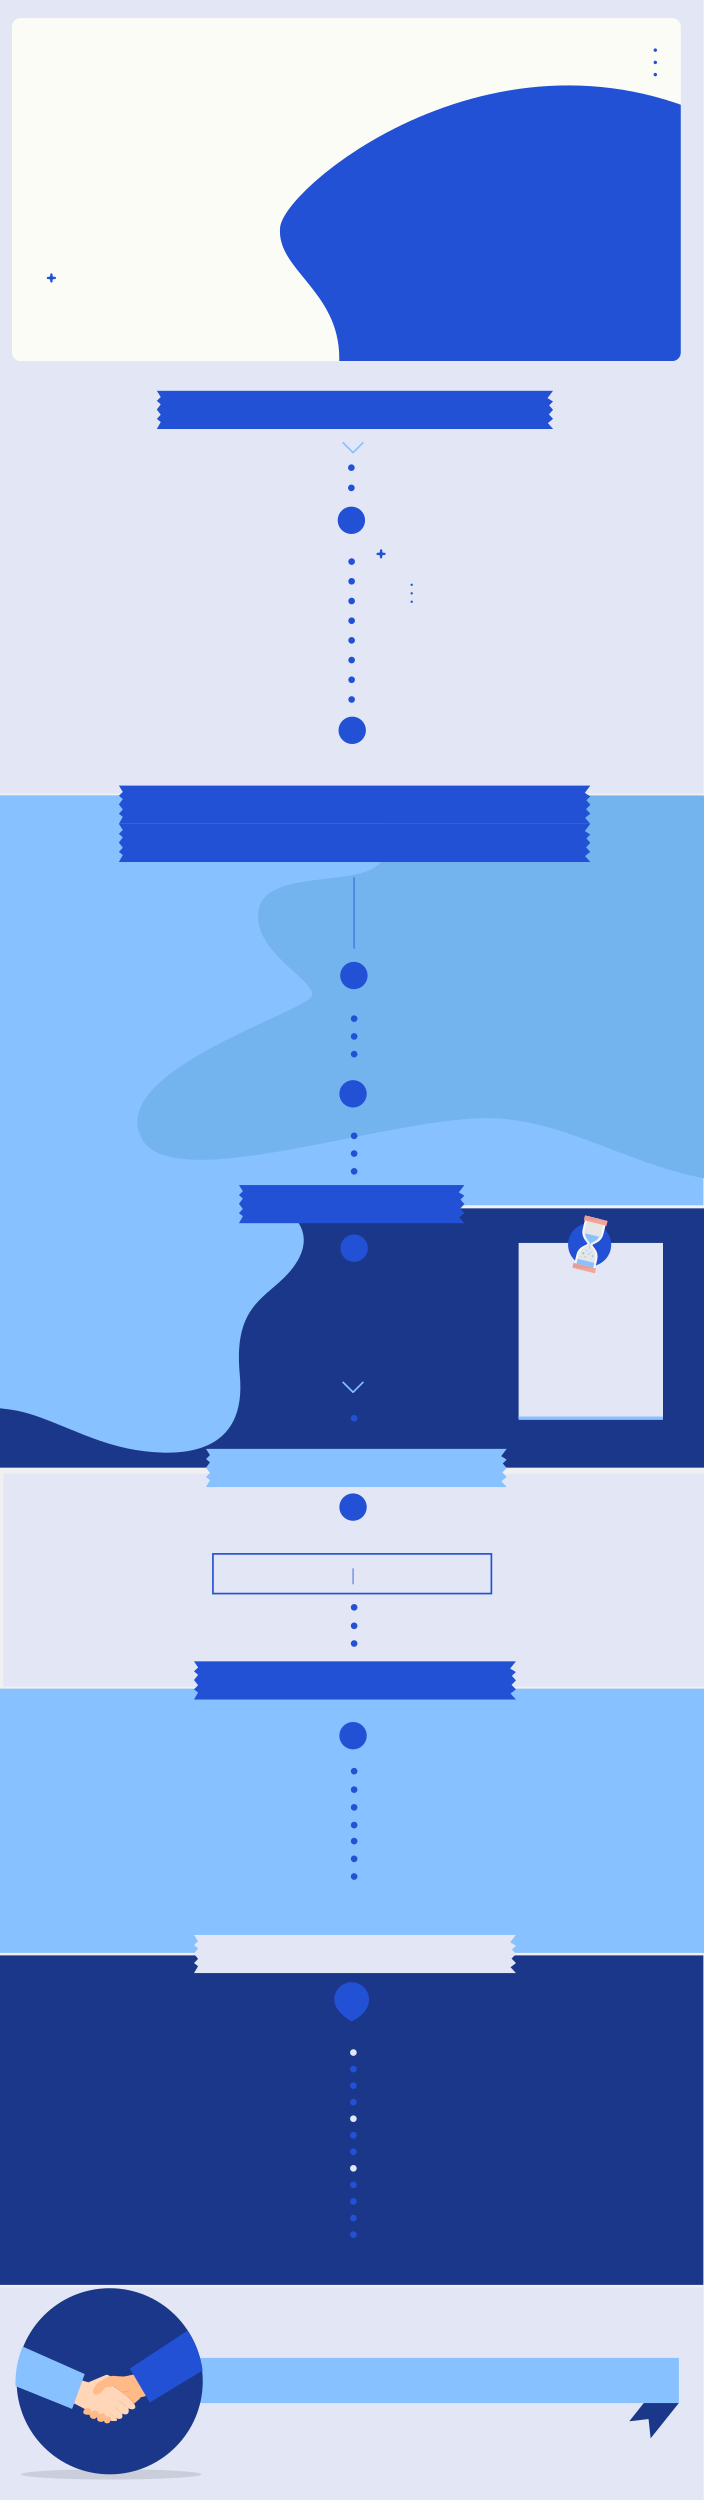
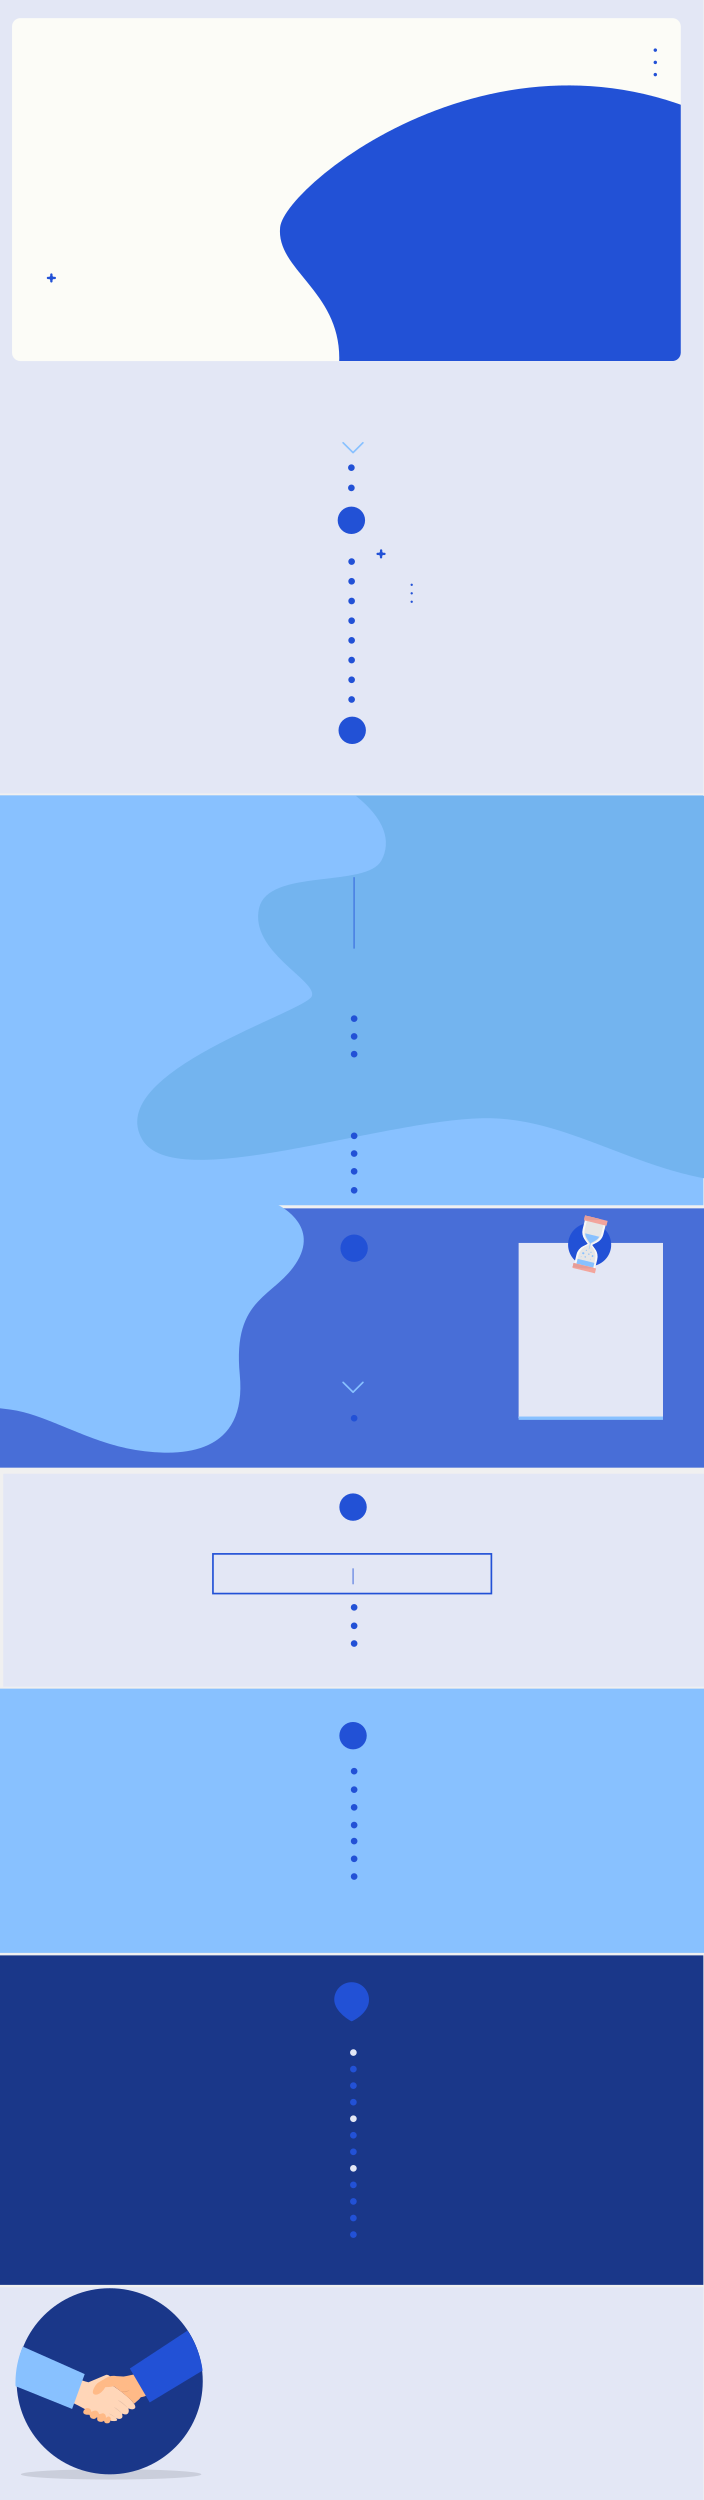
<svg xmlns="http://www.w3.org/2000/svg" xmlns:xlink="http://www.w3.org/1999/xlink" version="1.1" id="Capa_1" x="0px" y="0px" viewBox="0 0 841.9 2992.5" style="enable-background:new 0 0 841.9 2992.5;" xml:space="preserve">
-   <style type="text/css">
+   <defs id="defs201" />
+   <style type="text/css" id="style2">
	.st0{fill:#88C1FF;}
	.st1{fill:#73B4EF;}
	.st2{fill:#E3E7F5;}
	.st3{font-family:'GothamRounded-Bold';}
	.st4{font-size:16.123px;}
	.st5{font-family:'GothamRounded-Book';}
	.st6{fill:#2251D6;}
	.st7{font-size:12.754px;}
	.st8{clip-path:url(#XMLID_37_);}
	.st9{fill:#EB995E;}
	.st10{fill:#6A5588;}
	.st11{fill:#FBCFC9;}
	.st12{fill:#9279C8;}
	.st13{fill:#FFC69E;}
	.st14{fill:#7D67AB;}
	.st15{fill:#F39570;}
	.st16{fill:#FCFCF7;}
	.st17{fill:#AD6062;}
	.st18{fill:#D46367;}
	.st19{fill:#B9C2E5;}
	.st20{fill:#444867;}
	.st21{fill:#8CD2FF;}
	.st22{fill:#74AED4;}
	.st23{fill:#A286DE;}
	.st24{fill:#FFFFFF;}
	.st25{font-size:23.526px;}
	.st26{fill:#C6CCE1;}
	.st27{fill:#323D5B;}
	.st28{fill:url(#XMLID_39_);}
	.st29{fill:url(#XMLID_40_);}
	.st30{fill:url(#XMLID_41_);}
	.st31{fill:none;stroke:#88C1FF;stroke-width:2;stroke-linecap:round;stroke-linejoin:round;stroke-miterlimit:10;}
	.st32{opacity:0.31;}
	.st33{clip-path:url(#XMLID_42_);fill:#2251D6;}
	.st34{fill:#1A3789;}
	.st35{font-size:21.867px;}
	.st36{fill:#222221;}
	.st37{font-size:13.642px;}
	.st38{fill-rule:evenodd;clip-rule:evenodd;fill:#2251D6;}
	.st39{fill:#FDFFFE;}
	.st40{fill:#E7B360;}
	.st41{font-size:13.723px;}
	.st42{font-size:31.956px;}
	.st43{fill:#152B6B;}
	.st44{opacity:0.3;fill:#5F93A3;}
	.st45{fill:#5872CE;}
	.st46{fill:#FFD6B8;}
	.st47{fill:#FFBA87;}
	.st48{fill:#8C9BDB;}
	.st49{fill:#C8F6E7;}
	.st50{fill:#FFCE55;}
	.st51{fill:#D5D3DE;}
	.st52{fill:#A9A7B0;}
	.st53{fill:#828087;}
	.st54{fill:#C4C2CC;}
	.st55{fill:#806EAF;}
	.st56{fill-rule:evenodd;clip-rule:evenodd;fill:#1A3789;}
	.st57{font-size:24.875px;}
	.st58{fill:none;stroke:#2251D6;stroke-miterlimit:10;}
	.st59{opacity:0.18;fill:#FFFFFF;}
	.st60{clip-path:url(#XMLID_45_);fill:#FFD6B8;}
	.st61{clip-path:url(#XMLID_47_);}
	.st62{clip-path:url(#XMLID_57_);}
	.st63{fill:none;stroke:#2251D6;stroke-width:2;stroke-miterlimit:10;}
	.st64{fill:none;stroke:#88C1FF;stroke-width:4;stroke-miterlimit:10;}
	.st65{clip-path:url(#XMLID_71_);}
	.st66{fill:#4B60D5;}
	.st67{fill:#262626;}
	.st68{fill:#F3A59C;}
	.st69{fill:#D3D6E2;}
	.st70{fill:#F9F9F9;}
	.st71{fill:#4A65C7;}
	.st72{fill:#FBF4F3;}
	.st73{fill:#6DA4FF;}
	.st74{fill:#C4C7CE;}
	.st75{fill:#E6708B;}
	.st76{fill:#A3B4FF;}
	.st77{fill:#6A7ABD;}
	.st78{clip-path:url(#XMLID_102_);}
	.st79{fill:#563551;}
	.st80{fill:#D6967A;}
	.st81{fill:#F69F80;}
	.st82{fill:#C97F5C;}
	.st83{fill:#F7A688;}
	.st84{fill:#EB696E;}
	.st85{fill:#E8936D;}
	.st86{fill:#FA681A;}
	.st87{fill:#769823;}
	.st88{fill:#FCD51E;}
	.st89{fill:#4EB4C7;}
	.st90{fill:#70AFE8;}
	.st91{fill:#432E47;}
	.st92{fill:#DA8A66;}
	.st93{fill:#7D4D76;}
	.st94{fill:#80D2E1;}
	.st95{fill:#48A6B8;}
	.st96{fill:#9EF0FF;}
	.st97{fill:none;stroke:#FFFFFF;stroke-miterlimit:10;}
	.st98{fill:#CACEDB;}
	.st99{fill-rule:evenodd;clip-rule:evenodd;fill:#88C1FF;}
	.st100{font-size:28.13px;}
	.st101{clip-path:url(#XMLID_216_);}
	.st102{fill:#F6B6CF;}
	.st103{fill:#31AC84;}
	.st104{fill:#293349;}
	.st105{opacity:0.66;fill:#333D5B;}
	.st106{fill:#E5C0A8;}
	.st107{fill:#E5A377;}
	.st108{fill:#93A2D2;}
	.st109{fill:#F5B75B;}
	.st110{fill:#EE914D;}
	.st111{opacity:0.87;fill:#A35B26;}
	.st112{fill:#5BC0A1;}
	.st113{fill:#333D5B;}
	.st114{fill:#E295B5;}
	.st115{fill:#7382C0;}
	.st116{fill:#4F64AD;}
	.st117{fill:#E6E6E6;}
	.st118{fill:#F8F8F8;}
	.st119{fill:#E59D98;}
	.st120{fill:#623B53;}
</style>
  <rect id="XMLID_48_" x="0" y="952" class="st0" width="841.9" height="490.7" />
  <path id="XMLID_818_" class="st1" d="M456.6,1029.9c-17.7,33.5-135.5,8.9-146.5,57.1c-11.8,52.1,69.7,86.4,63.2,105.3  c-6.4,18.9-250.2,90.8-203,171.8c38.5,66,282.8-23.1,407.7-25.6c110.5-2.2,199,78.7,326.5,77.7V952.7H426  C460.8,980.4,468.7,1007.2,456.6,1029.9z" />
  <rect id="XMLID_35_" x="3.9" y="1764.1" class="st2" width="841.9" height="254.9" />
  <rect id="XMLID_5239_" x="0" y="2737.8" class="st2" width="841.9" height="255.3" />
  <rect id="XMLID_429_" x="0" y="-0.5" class="st2" width="841.9" height="950.2" />
  <circle id="XMLID_2183_" class="st6" cx="420.6" cy="559.8" r="4" />
  <circle id="XMLID_2182_" class="st6" cx="420.6" cy="584" r="4" />
  <circle id="XMLID_2181_" class="st6" cx="420.9" cy="719.4" r="4" />
  <circle id="XMLID_2180_" class="st6" cx="420.9" cy="743" r="4" />
  <circle id="XMLID_2179_" class="st6" cx="420.9" cy="766.5" r="4" />
  <circle id="XMLID_2178_" class="st6" cx="420.9" cy="695.8" r="4" />
  <circle id="XMLID_2177_" class="st6" cx="420.9" cy="672.2" r="4" />
  <circle id="XMLID_2176_" class="st6" cx="420.9" cy="837.3" r="4" />
  <circle id="XMLID_2175_" class="st6" cx="420.9" cy="813.7" r="4" />
  <circle id="XMLID_2174_" class="st6" cx="420.9" cy="790.1" r="4" />
  <g id="XMLID_2170_">
    <circle id="XMLID_2173_" class="st6" cx="492.8" cy="700" r="1.4" />
    <circle id="XMLID_2172_" class="st6" cx="492.8" cy="710.2" r="1.4" />
    <circle id="XMLID_2171_" class="st6" cx="492.8" cy="720.3" r="1.4" />
  </g>
  <circle id="XMLID_2169_" class="st6" cx="420.6" cy="622.8" r="16.4" />
  <circle id="XMLID_2168_" class="st6" cx="421.6" cy="874.2" r="16.4" />
  <path id="XMLID_2161_" class="st6" d="M460.3,661.6H459c-0.8,0-1.4-0.6-1.4-1.4v-1.3c0-0.8-0.6-1.4-1.4-1.4l0,0  c-0.8,0-1.4,0.6-1.4,1.4v1.3c0,0.8-0.6,1.4-1.4,1.4H452c-0.8,0-1.4,0.6-1.4,1.4l0,0c0,0.8,0.6,1.4,1.4,1.4h1.3  c0.8,0,1.4,0.6,1.4,1.4v1.3c0,0.8,0.6,1.4,1.4,1.4l0,0c0.8,0,1.4-0.6,1.4-1.4v-1.3c0-0.8,0.6-1.4,1.4-1.4h1.3c0.8,0,1.4-0.6,1.4-1.4  l0,0C461.7,662.3,461.1,661.6,460.3,661.6z" />
-   <polygon id="XMLID_2030_" class="st6" points="187.7,467.8 192.4,475.2 187.7,479.8 192.4,484 187.7,490.2 192.4,496.4 187.7,501.4   192.4,505.2 187.7,513.5 662,513.5 655.8,506.4 662,501.4 657,496 662,490.6 657.3,485.2 662,480.6 655.4,476.5 662,467.8 " />
  <polyline id="XMLID_1966_" class="st31" points="434.4,530 422.6,541.8 410.7,530 " />
  <path id="XMLID_3486_" class="st16" d="M804.8,432.2H24.4c-5.5,0-10-4.5-10-10V31.7c0-5.5,4.5-10,10-10h780.5c5.5,0,10,4.5,10,10  v390.5C814.8,427.7,810.4,432.2,804.8,432.2z" />
  <g id="XMLID_5393_">
-     <defs>
+     <defs id="defs30">
      <path id="XMLID_62_" d="M804.8,432.2H24.4c-5.5,0-10-4.5-10-10V31.7c0-5.5,4.5-10,10-10h780.5c5.5,0,10,4.5,10,10v390.5    C814.8,427.7,810.4,432.2,804.8,432.2z" />
    </defs>
    <clipPath id="XMLID_42_">
-       <use xlink:href="#XMLID_62_" style="overflow:visible;" />
+       <use xlink:href="#XMLID_62_" style="overflow:visible;" id="use32" />
    </clipPath>
-     <path id="XMLID_3485_" class="st33" d="M918,178.2c-285.2-195-577.6,40.8-582.7,93.9c-5,50.9,70.6,75.4,70.8,156.4   c0,1.2,0,2.4-0.1,3.6h608.2c4.6,0,8.3-4.3,8.3-9.5V292.3C992.9,247.2,958.2,205.7,918,178.2z" />
-   </g>
-   <rect id="XMLID_92_" x="0" y="1446.4" class="st34" width="851.6" height="310.4" />
+     <path id="XMLID_3485_" class="st33" d="M918,178.2c-285.2-195-577.6,40.8-582.7,93.9c-5,50.9,70.6,75.4,70.8,156.4   c0,1.2,0,2.4-0.1,3.6h608.2c4.6,0,8.3-4.3,8.3-9.5V292.3C992.9,247.2,958.2,205.7,918,178.2z" clip-path="url(#XMLID_42_)" />
+   </g>
+   <rect id="XMLID_92_" x="0" y="1446.4" class="st34" width="851.6" height="310.4" style="fill:#486ed7;fill-opacity:1" />
  <rect id="XMLID_97_" x="-1.2" y="2021.3" class="st0" width="852.2" height="316.3" />
  <rect id="XMLID_86_" x="0" y="2340.6" class="st34" width="841.9" height="394.4" />
  <path id="XMLID_60_" class="st36" d="M254.9,1741.8" />
  <circle id="XMLID_69_" class="st6" cx="423.9" cy="1261.8" r="4" />
  <circle id="XMLID_68_" class="st6" cx="423.9" cy="1240.6" r="4" />
  <circle id="XMLID_66_" class="st6" cx="423.9" cy="1219.3" r="4" />
  <circle id="XMLID_90_" class="st6" cx="423.9" cy="1402.1" r="4" />
  <circle id="XMLID_87_" class="st6" cx="423.9" cy="1380.8" r="4" />
  <circle id="XMLID_78_" class="st6" cx="423.9" cy="1359.6" r="4" />
  <circle id="XMLID_123_" class="st6" cx="423.9" cy="1424.8" r="4" />
  <g id="XMLID_38_">
    <circle id="XMLID_425_" class="st6" cx="784.4" cy="60" r="2.1" />
    <circle id="XMLID_424_" class="st6" cx="784.4" cy="74.7" r="2.1" />
    <circle id="XMLID_423_" class="st6" cx="784.4" cy="89.3" r="2.1" />
  </g>
-   <g id="XMLID_433_">
- </g>
-   <circle id="XMLID_21_" class="st6" cx="422.6" cy="1309.3" r="16.4" />
+   <g id="XMLID_433_" />
  <circle id="XMLID_111_" class="st6" cx="423.9" cy="1494.1" r="16.4" />
-   <circle id="XMLID_70_" class="st6" cx="423.6" cy="1167.7" r="16.4" />
  <path id="XMLID_794_" class="st38" d="M420.9,2372.7c11.5,0,20.7,9.3,20.8,20.8c0.2,16.6-20.1,26-20.8,26c-0.8,0-20.8-11.1-20.8-26  C400.1,2382.1,409.4,2372.7,420.9,2372.7L420.9,2372.7z" />
  <path id="XMLID_5401_" class="st6" d="M65.6,331.3h-1.3c-0.8,0-1.4-0.6-1.4-1.4v-1.3c0-0.8-0.6-1.4-1.4-1.4l0,0  c-0.8,0-1.4,0.6-1.4,1.4v1.3c0,0.8-0.6,1.4-1.4,1.4h-1.3c-0.8,0-1.4,0.6-1.4,1.4l0,0c0,0.8,0.6,1.4,1.4,1.4h1.3  c0.8,0,1.4,0.6,1.4,1.4v1.3c0,0.8,0.6,1.4,1.4,1.4l0,0c0.8,0,1.4-0.6,1.4-1.4v-1.3c0-0.8,0.6-1.4,1.4-1.4h1.3c0.8,0,1.4-0.6,1.4-1.4  l0,0C67.1,332,66.4,331.3,65.6,331.3z" />
  <path id="XMLID_49_" class="st6" d="M724.1,134.2h-1.3c-0.8,0-1.5-0.7-1.5-1.5v-1.3c0-0.8-0.7-1.5-1.5-1.5l0,0  c-0.8,0-1.5,0.7-1.5,1.5v1.3c0,0.8-0.7,1.5-1.5,1.5h-1.3c-0.8,0-1.5,0.7-1.5,1.5l0,0c0,0.8,0.7,1.5,1.5,1.5h1.3  c0.8,0,1.5,0.7,1.5,1.5v1.3c0,0.8,0.7,1.5,1.5,1.5l0,0c0.8,0,1.5-0.7,1.5-1.5v-1.3c0-0.8,0.7-1.5,1.5-1.5h1.3c0.8,0,1.5-0.7,1.5-1.5  l0,0C725.6,134.9,724.9,134.2,724.1,134.2z" />
  <path id="XMLID_98_" class="st0" d="M331,1441.3c0,0,51.3,23.1,25.2,67.8c-26.2,44.7-78.3,41.5-69.2,136.3  c9.1,94.8-67.4,99.4-124.8,90.2S55.2,1692.6,12,1687.2c-43.3-5.4-43.3-5.4-43.3-5.4v-240.5H331z" />
  <path id="XMLID_993_" class="st6" d="M677.3,170.9c-4.8-14.8,24.8-23.9,30.5-11.9C713.6,170.9,682.1,185.7,677.3,170.9z" />
-   <polygon id="XMLID_5554_" class="st56" points="812.6,2876.4 778.8,2918.7 776.3,2895.6 753.2,2898.3 770.6,2876.4 " />
-   <polygon id="XMLID_51_" class="st6" points="286,1418.5 290.7,1425.9 286,1430.5 290.7,1434.7 286,1440.9 290.7,1447.1 286,1452.1   290.7,1455.8 286,1464.2 555.9,1464.2 549.6,1457.1 555.9,1452.1 550.8,1446.7 555.9,1441.3 551.2,1435.9 555.9,1431.3   549.2,1427.2 555.9,1418.5 " />
-   <polygon id="XMLID_374_" class="st6" points="232.2,1988.6 237.1,1996 232.2,2000.6 237.1,2004.8 232.2,2011 237.1,2017.2   232.2,2022.2 237.1,2025.9 232.2,2034.3 617.6,2034.3 611.1,2027.2 617.6,2022.2 612.3,2016.8 617.6,2011.4 612.7,2006   617.6,2001.4 610.6,1997.3 617.6,1988.6 " />
-   <polygon id="XMLID_1006_" class="st2" points="232.2,2316.1 237.1,2323.6 232.2,2328.2 237.1,2332.3 232.2,2338.6 237.1,2344.8   232.2,2349.8 237.1,2353.5 232.2,2361.8 617.6,2361.8 611.1,2354.8 617.6,2349.8 612.3,2344.4 617.6,2339 612.7,2333.6 617.6,2329   610.6,2324.9 617.6,2316.1 " />
-   <polygon id="XMLID_153_" class="st0" points="246.6,1734.3 251.3,1741.8 246.6,1746.4 251.3,1750.5 246.6,1756.8 251.3,1763   246.6,1768 251.3,1771.7 246.6,1780 606.5,1780 600.2,1773 606.5,1768 601.4,1762.6 606.5,1757.2 601.8,1751.8 606.5,1747.2   599.9,1743 606.5,1734.3 " />
-   <polygon id="XMLID_67_" class="st6" points="142.3,986.1 147,993.5 142.3,998.1 147,1002.3 142.3,1008.5 147,1014.7 142.3,1019.7   147,1023.5 142.3,1031.8 706.6,1031.8 700.3,1024.7 706.6,1019.7 701.5,1014.3 706.6,1008.9 701.9,1003.5 706.6,998.9 700,994.8   706.6,986.1 " />
-   <polygon id="XMLID_77_" class="st6" points="142.3,940.4 147,947.9 142.3,952.4 147,956.6 142.3,962.8 147,969 142.3,974 147,977.8   142.3,986.1 706.6,986.1 700.3,979 706.6,974 701.5,968.6 706.6,963.2 701.9,957.8 706.6,953.3 700,949.1 706.6,940.4 " />
  <line id="XMLID_133_" class="st58" x1="423.8" y1="1135.5" x2="423.8" y2="1050" />
  <circle id="XMLID_148_" class="st6" cx="423.9" cy="1697.6" r="4" />
  <circle id="XMLID_99_" class="st6" cx="423.9" cy="1924" r="4" />
  <circle id="XMLID_96_" class="st6" cx="423.9" cy="1967.3" r="4" />
  <circle id="XMLID_20_" class="st6" cx="423.9" cy="1946.1" r="4" />
  <circle id="XMLID_796_" class="st6" cx="423.9" cy="2120.1" r="4" />
  <circle id="XMLID_791_" class="st6" cx="423.9" cy="2077.6" r="4" />
  <circle id="XMLID_789_" class="st6" cx="423.9" cy="2184.6" r="4" />
  <circle id="XMLID_211_" class="st6" cx="423.9" cy="2163.4" r="4" />
  <circle id="XMLID_75_" class="st6" cx="423.9" cy="2142.2" r="4" />
  <circle id="XMLID_988_" class="st6" cx="423.9" cy="2246.2" r="4" />
  <circle id="XMLID_978_" class="st6" cx="423.9" cy="2225" r="4" />
  <circle id="XMLID_976_" class="st6" cx="423.9" cy="2203.8" r="4" />
  <circle id="XMLID_332_" class="st2" cx="423" cy="2456.9" r="4" />
  <circle id="XMLID_124_" class="st6" cx="423" cy="2476.7" r="4" />
  <circle id="XMLID_129_" class="st6" cx="423" cy="2496.5" r="4" />
  <circle id="XMLID_135_" class="st6" cx="423" cy="2516.3" r="4" />
  <circle id="XMLID_151_" class="st2" cx="423" cy="2536.1" r="4" />
  <circle id="XMLID_154_" class="st6" cx="423" cy="2555.9" r="4" />
  <circle id="XMLID_155_" class="st6" cx="423" cy="2575.7" r="4" />
  <circle id="XMLID_161_" class="st2" cx="423" cy="2595.5" r="4" />
  <circle id="XMLID_162_" class="st6" cx="423" cy="2615.3" r="4" />
  <circle id="XMLID_164_" class="st6" cx="423" cy="2635.1" r="4" />
  <circle id="XMLID_165_" class="st6" cx="423" cy="2655" r="4" />
  <circle id="XMLID_325_" class="st6" cx="423" cy="2674.8" r="4" />
  <circle id="XMLID_76_" class="st6" cx="422.6" cy="2077.6" r="16.4" />
  <polyline id="XMLID_22_" class="st31" points="434.4,1654.7 422.6,1666.5 410.7,1654.7 " />
  <rect id="XMLID_95_" x="620.8" y="1487.8" class="st2" width="172.8" height="209.8" />
  <rect id="XMLID_9_" x="254.9" y="1860" class="st63" width="333.3" height="47.5" />
  <line id="XMLID_2_" class="st64" x1="620.8" y1="1697.6" x2="793.6" y2="1697.6" />
  <line id="XMLID_64_" class="st58" x1="422.6" y1="1877.3" x2="422.6" y2="1896.4" />
  <circle id="XMLID_131_" class="st6" cx="422.6" cy="1804" r="16.4" />
  <ellipse id="XMLID_16_" class="st98" cx="133" cy="2961.8" rx="108" ry="6.2" />
-   <rect id="XMLID_5553_" x="202.7" y="2822.4" class="st99" width="609.9" height="54.1" />
  <circle id="XMLID_118_" class="st34" cx="131.3" cy="2850.4" r="111.4" />
  <g id="XMLID_24_">
-     <defs>
+     <defs id="defs104">
      <circle id="XMLID_26_" cx="131" cy="2852.4" r="112.5" />
    </defs>
    <clipPath id="XMLID_216_">
-       <use xlink:href="#XMLID_26_" style="overflow:visible;" />
+       <use xlink:href="#XMLID_26_" style="overflow:visible;" id="use106" />
    </clipPath>
-     <g id="XMLID_176_" class="st101">
+     <g id="XMLID_176_" class="st101" clip-path="url(#XMLID_216_)">
      <path id="XMLID_684_" class="st102" d="M-4.4,2870.1c0,0,5.8,14.1-13.5,26l-4.8-22.9L-4.4,2870.1z" />
      <path id="XMLID_681_" class="st103" d="M-51,2627.9l-8.3,103c-0.1,0.5-0.3,1.2-0.4,1.8c-3,13.6-0.9,27.9,5.9,40.2l53.9,96.3    l-36.9,6.2l-59.3-99.9c-4.6-9.3-5.9-19.7-3.7-29.7l9.4-99C-90.4,2646.9-86.2,2624.7-51,2627.9z" />
      <path id="XMLID_680_" class="st104" d="M-33.9,2606.5h-78.2v-75.3c0-22.6,18.3-40.9,40.9-40.9h0c20.6,0,37.3,16.7,37.3,37.3    V2606.5z" />
      <path id="XMLID_679_" class="st102" d="M425.4,3319.9h-34.2v-24.5c0-9.1,7.4-16.5,16.5-16.5h1.7c8.8,0,16,7.2,16,16V3319.9z" />
      <path id="XMLID_678_" class="st102" d="M332.8,3322h-33.7v-24.5c0-9.1,7.4-16.5,16.5-16.5h1.2c8.8,0,16,7.2,16,16V3322z" />
      <path id="XMLID_677_" class="st102" d="M-63.7,2553.8h-37.4c-7.2,0-4.4,33-4.4,40.2l-8.8,39.3c0,3.1,2.6,5.7,5.7,5.7l51.5,19.4    c2.9,0,16.2,0.5,3.2-19.3c-2.2-3.3-6-17.8-6.5-21.7l-5.9-52.8C-66.3,2561.4-60.6,2553.8-63.7,2553.8z" />
      <path id="XMLID_676_" class="st102" d="M-38.8,2595.9c-3.1,5.2-15.4,3.8-23.6,4.2l-30.2-9.1c-24.7,0-43.2-13.4-43.2-38.1v-42.3    c0-14.1,11.5-25.6,25.6-25.6h50.5c0.4,0,0.7,0,1.1,0c15.4,0.5,26.2,9,23.9,29l-6,17.7c0,2.7,11.2,24.3,9.4,26.3    C-46.8,2575.9-33.1,2586.5-38.8,2595.9z" />
      <path id="XMLID_675_" class="st104" d="M356.8,3301.5l-75.4,2.9l39-371.1c1.9-22.6,2.5-113.2,10-119.6l121.4,6.2    c5.9,1.6,3,75.5-8.3,144l-3.7,335.6c-7.5,3.2-31.4,3.9-64,2.1c-9.1-0.5-13-132.6-14.8-131.8C361,3169.7,359.1,3299.9,356.8,3301.5    z" />
      <path id="XMLID_673_" class="st105" d="M371.1,3170.5l-13.7,130.9l-75.3,2.9l38.9-371.1c0,0-8.8-91.9-8.8-120.6l139.9,7.2" />
      <path id="XMLID_672_" class="st46" d="M156.5,2883.8l-3-1c1.8,3.4,0.2,9.5-6.4,6.6c-1.8-0.8-0.6,0.4-0.5,2.8    c0.1,3.3-4.3,4.4-8.1,1.9c-0.3-0.2,6.5,4.9-4.9,3.8c-1.2-0.1-25-10.8-32-14.2c-1.3-0.7-12.9-7.3-18.4-9l8.9-27.2    c1.1-0.1,9.3,3.2,13.8,4.1l21.3-9c2.6,0.1,6.2,0.3,8.9,13.8l6.8,4.6c0.2,0.1,4.9,3.8,4.9,3.8s20.2,15.5,12.4,18.8    C159,2884.1,157.7,2884.2,156.5,2883.8z" />
      <path id="XMLID_671_" class="st47" d="M160.4,2877.3l3.9-3.4c0.3-0.3,2.6-1.9,4.1-4.3c0.2-0.3,4.8-0.6,7-2.4    c1.6-1.2,6.6-6.1,6.5-6.3l-8.5-22.6c-7.7,3.1-23.8,6.3-25.5,6.4l-8.6-0.5c-3.5-0.7-7.5-0.7-13.2,2.7l-8.2,4.9    c-3.1,1.6-7.5,9.1-6.7,12.4c0.8,3.4,8.2,4.3,15-6.8c0,0,5.6,0.1,9.5-1C136.5,2856.3,155.1,2869.9,160.4,2877.3z" />
      <path id="XMLID_670_" class="st47" d="M117.9,2898.3c-1.1-0.5-1.7-1.7-1.6-2.9l0.1-1.7c0.1-1-0.9,0.5-2.3,1.3    c-0.6,0.4-1.4,0.5-2.1,0.5c-0.5-0.1-1.2-0.2-2-0.5c-3-1.1-2.2-4.6-3.1-4.5c-10.2,0.5-6.8-5.1-6.3-5.7l2.3-2.2    c0.7-0.2,6.2-0.9,6.1,4.1c0,1.5,6.9-5.4,9.7,3.1l3.8-1c2-0.5,4.6,1.5,4.3,5.1c-0.1,1,2-2.3,4-1.2l0.2,0.1c0.9,0.4,1.5,1.3,1.6,2.3    c0,2.2-1.2,5.2-2.5,5.4c-6.1,1.4-5.2-3.3-5.7-2.8C123,2899.2,120,2899.4,117.9,2898.3z" />
      <path id="XMLID_669_" class="st106" d="M153.6,2882.8c0,0-9.4-7.8-12.6-9.6C141,2873.1,144,2872.4,153.6,2882.8z" />
      <path id="XMLID_668_" class="st106" d="M146.2,2889.2c0,0-7.4-5.9-9.8-7.7C136.4,2881.5,138.8,2881,146.2,2889.2z" />
      <path id="XMLID_667_" class="st106" d="M138.6,2894.1c0,0-6.2-4-8.3-4.9C130.3,2889.2,132.2,2888.5,138.6,2894.1z" />
      <path id="XMLID_666_" class="st107" d="M155.3,2860.4c0,0-4.2,3.6-11.2,1.7C144.1,2862.1,150.7,2866,155.3,2860.4z" />
      <path id="XMLID_665_" class="st6" d="M323.5,2593.4l-24.1,116.9c-0.1,0.8-0.3,1.6-0.4,2.6c-3.4,19-14,35.8-30.1,47.6l-113.5,74.6    l23.8,40.6l145.5-87.8c11.3-9.1,18.8-21.6,21.3-35.4l29.6-144.2C375.4,2608.2,366.3,2583.1,323.5,2593.4z" />
      <path id="XMLID_664_" class="st108" d="M-23.6,2709.7c0,0-1.8,18.9-29.3,9.7C-53,2719.5-31.8,2721-23.6,2709.7z" />
      <g id="XMLID_658_">
        <rect id="XMLID_663_" x="299.9" y="2855.3" class="st109" width="134.6" height="90.9" />
        <rect id="XMLID_660_" x="299.9" y="2935.4" class="st110" width="134.6" height="10.8" />
        <rect id="XMLID_659_" x="323" y="2878.4" class="st24" width="18.8" height="44.6" />
      </g>
      <path id="XMLID_657_" class="st102" d="M368.9,2901l-7.9,9.6c-3.4,1.5-22,3.5-21.2,7.1c0.4,1.9,6.9,4.5,10.2,2.8    c1-0.5-1.5,6-5.2,11.4c-1.9,2.8-2.4,8.5-1.9,8.6c18.5,2.5,34.9,7.8,37.8,2.1c1.7-3.3,5-11.8,5-11.8l8.8-23.5c0,0-3.9-0.2-9-2    C376.5,2902,368.9,2901,368.9,2901z" />
      <path id="XMLID_656_" class="st102" d="M367,2950.1c-1.4-0.1-2.3-0.9-3.8-2.4l-1.2-1.5c-0.3-1.1-0.9,0.8-2.1,2.2    c-0.3,0.4-1.4,1.1-2.1,1.5c-0.6,0.3-1.9,0.2-2.7-0.1c-2.4-0.7-3.6-3.8-4.4-3.3c-9,5.1-8.7-5.1-8.5-6l1-0.8    c0.6-0.4,6.2-3.3,8.2,1.9c0.6,1.6,5.2-8.3,11.6-0.4l3.7-2.5c2-1.2,5.5-0.2,6.6,3.7c0.3,1.1,1.2-3.2,3.8-2.8l0.2,0    c1.1,0.1,2.2,0.8,2.6,1.8c0.9,2.3-1,5.2-2,6.5c-3.4,4-5.2-2.1-5.7-1.6C370.5,2948.3,369.3,2950.4,367,2950.1z" />
      <path id="XMLID_653_" class="st102" d="M404.9,2541.8l-38.9-3.5c-10.5,0.5-13.2-10.4-13.2-7.3l-6.7,32.4    c-1.2,11-6.1,14.6-6.1,14.6c-12.6,3.4-1.9,42.6,0.7,42.6l63.9-1.7c3.1,0,2.7-36.9-0.8-43.3l-8.2-29.7    C395.4,2542.6,400.6,2542.2,404.9,2541.8z" />
      <path id="XMLID_639_" class="st102" d="M-97.6,3319.4h-26.8V3292c0-7.5,6.1-13.6,13.6-13.6h0c7.3,0,13.2,5.9,13.2,13.2V3319.4z" />
      <path id="XMLID_611_" class="st102" d="M-38.7,3316.4h-26.8v-33.2c0-4.3,1.7-15.4,6-15.4h13.8c4.2,0,6.9,11,6.9,15.2V3316.4z" />
      <g id="XMLID_502_">
        <g id="XMLID_1143_">
          <g id="XMLID_1144_">
            <path id="XMLID_1146_" class="st109" d="M-17.1,2874.6c0,0-4.8-9.5-14.3-11.6l-16.5-1.2c-1.1-0.7-2.6-0.6-3-0.6l-101.9-1.8       c-1.5,0-3.4,5.4-5.8,12.7c-6.5,19.8-10.8,89.5-1.1,128.9l8.3,100.3c0,4.3,4.2,118.6,4,183.2c0,9.6,6.7,14.8,16.2,14.5l54.8,0.9       c5.1-0.2,11.1,0.2,11.9-2.8c10.8-39.6,6.2-203.4,6.2-207.8l1-27.3l0.5,231.7c0,3.4,5.8,2.8,10.8,1.2c2.6-0.8,5.1,1.4,7.4-0.2       l8.9-6.7c2.9-5.7,2-142.7,2-147.5L-17.1,2874.6z" />
          </g>
        </g>
      </g>
      <path id="XMLID_499_" class="st110" d="M-64.4,3298.2c0,0,18.9-1,25.7-3.6l-18.6-232.1L-64.4,3298.2z" />
      <path id="XMLID_498_" class="st109" d="M259.3,3340.7l1.6,5.1c0,0,21.8,0.7,29.2,0.6l36.4,0c3.8-6.6,6.9-11.6,8.3-18.2    c0.3-1.5,0.4-3,0.3-4.6l0,0c-0.4-4.6-0.7-7.8-2.3-12.1v-1.5h-33.7l-11.4,11.3c-10.4,3.9-21.6-1.4-26.7,6.6    C258.7,3331.6,258.4,3334.4,259.3,3340.7z" />
      <path id="XMLID_497_" class="st109" d="M352,3340.7l1.6,5.1c0,0,21.8,0.7,29.2,0.6l36.4,0c3.8-6.6,6.9-11.6,8.3-18.2    c0.3-1.5,0.4-3,0.3-4.6l0,0c-0.4-4.6-0.5-6.1-2.4-11.6v-2.6h-34.2l-10.9,11.9c-10.4,3.9-21.6-1.4-26.7,6.6    C351.3,3331.6,351,3334.4,352,3340.7z" />
      <path id="XMLID_494_" class="st110" d="M-55.3,3335.1L-55.3,3335.1c-1,3.4-4.1,5.7-7.6,5.7c-7,0-18.2,0-23.2,0l-36.4,0    c-3.8-6.6-6.9-11.6-8.3-18.2c-0.3-1.5-0.4-3-0.3-4.6l0,0c0.4-4.6,1.7-9.1,4.1-13.2l0.2-0.4h30.3l1.5,7.5c2.5,3.7,5.9,6.7,9.8,8.9    c3.5,1.9,4,3.1,13.1,7.1C-66.9,3330.2-63.6,3331.8-55.3,3335.1z" />
      <path id="XMLID_491_" class="st110" d="M3.7,3335.1L3.7,3335.1c-1,3.4-4.1,5.7-7.6,5.7c-7,0-18.2,0-23.2,0l-36.4,0    c-3.8-6.6-6.9-11.6-8.3-18.2c-0.3-1.5-0.4-3-0.3-4.6l0,0c0.4-4.6,1.7-9.1,4.1-13.2l0.2-0.4h30.3l1.5,7.5c2.5,3.7,5.9,6.7,9.8,8.9    c3.5,1.9,4,3.1,13.1,7.1C-8,3330.2-4.6,3331.8,3.7,3335.1z" />
      <path id="XMLID_490_" class="st111" d="M-60.9,3340.8c0,0,4.8-2.3,5.6-5.7c0,0-8.9-3.6-14.5-6.1l-2-6.4l22.1,9.1    C-49.7,3331.7-45.3,3341.5-60.9,3340.8z" />
      <path id="XMLID_487_" class="st112" d="M-32.3,2772.6c-3-10.8-3-22.3-0.1-33.1l3.8-14.2c0.9-5.4,2.6-10.6,5-15.6    c4.7-9.6,9.4-19-0.1-34.2c-8.3-13.3-28-38.3-34.3-48.1c-4.9,9,20.2,27.4,2.9,27.6c-17.3,0.2-37.9-8.8-47.7-22.9c0,0,0,0,0,0    c-1.9-3.5-5.3-5.9-9.2-5.9h-9.8c-18.2,0-33,14.9-33,33l27.2,97.7c-0.5,12.8-40.3,117.7-25.5,120.6l130.9-2    c3.6-0.1,6.7-2.6,7.3-6.2C-11.3,2847.9-24.1,2802.3-32.3,2772.6z" />
      <path id="XMLID_484_" class="st0" d="M-114.3,2626.2l52.6,117.9c0.3,0.7,0.7,1.5,1,2.4c7.8,17.6,21.5,31.9,38.7,40.5l123.4,54.8    l-15.1,41.7l-150.9-60.8c-12.3-6.8-22.1-17.5-27.8-30.3l-62.5-133C-154.9,2659.2-154.9,2623.5-114.3,2626.2z" />
      <g id="XMLID_482_">
        <path id="XMLID_483_" class="st113" d="M-48.6,2536.7c0,0-0.1,0-0.1,0c-1-0.1-1.7-0.9-1.6-1.8c0.1-1.8-1.2-3.3-3-3.4     c-0.8,0-1.7,0.2-2.3,0.8c-0.6,0.6-1,1.3-1.1,2.2c-0.1,1-0.9,1.7-1.8,1.6c-1-0.1-1.7-0.9-1.6-1.8c0.1-1.8,0.9-3.4,2.2-4.6     c1.3-1.2,3.1-1.8,4.8-1.7c3.7,0.2,6.5,3.4,6.2,7.1C-46.9,2536-47.7,2536.7-48.6,2536.7z" />
      </g>
      <path id="XMLID_481_" class="st114" d="M-61.9,2599.9c0,0-20.5,9.5-35-9.8C-96.9,2590.1-78.3,2599.8-61.9,2599.9z" />
      <path id="XMLID_480_" class="st113" d="M-37.9,2572.9c0,0-5.7,0.9-11.7-1.8C-49.6,2571.1-39.9,2577.1-37.9,2572.9z" />
      <path id="XMLID_479_" class="st104" d="M-136.2,2544.1l94.1-25.5c3-0.9,10.6-2.5,11.1-3.9l-2.9-11.8c-2.2-5.4-5-10.3-8.2-13.7    c-11.1-11.7-22.4-11.3-26.3-10.7c-0.6,0.1-12.9,1.2-13.6,1.3l-41.8,3.4c-10.2,0-18.4,8.5-19.7,9.7c-4.4,4-7.9,15.5-7.7,16.2    l7.8,31.1C-142.4,2543.3-139.3,2545-136.2,2544.1z" />
      <path id="XMLID_478_" class="st104" d="M-75.3,2606.5h-76V2530c0-22,17.8-39.8,39.8-39.8h0c20,0,36.2,16.2,36.2,36.2V2606.5z" />
      <g id="XMLID_468_">
        <g id="XMLID_475_">
          <path id="XMLID_477_" class="st102" d="M-97.6,2547c2,7.6,7.1,13.3,11.5,12.8c4.4-0.5,6.3-7,4.3-14.6c-2-7.6-7.1-13.3-11.5-12.8      C-97.6,2532.9-99.6,2539.4-97.6,2547z" />
          <path id="XMLID_476_" class="st114" d="M-88.7,2540.4c0,0-14.5,6.8,3.3,11.7C-85.4,2552.1-94.1,2547.4-88.7,2540.4z" />
        </g>
        <ellipse id="XMLID_472_" class="st110" cx="-88" cy="2556.4" rx="1.8" ry="1.2" />
      </g>
      <path id="XMLID_467_" class="st102" d="M330.8,2551.8c3.1,5.2,15.4,3.8,23.6,4.2l30.2-9.1c24.7,0,34.6-18,34.6-42.6l8.6-37.8    c0-14.1-11.5-25.6-25.6-25.6h-50.5c-0.4,0-0.7,0-1.1,0c-15.4,0.5-26.2,9-23.9,29l6,17.7c0,2.7-11.2,24.3-9.4,26.3    C338.9,2531.7,325.2,2542.4,330.8,2551.8z" />
      <path id="XMLID_466_" class="st115" d="M467.6,2710.4l-6.2-111.4c-8.8-15.3-18.2-19.5-32-24.8l-26.1-0.3    c1.6,3.6-2.5,10.8-4.8,14.2c-10,14.6-26.1,26.9-46.3,26.9c-20.2,0-13.3-21.1-13.1-28c0.1-2.6,0.8-6.7,0.9-9.1    c-11.7,5.5-19.8,16.6-19.8,28.8l-5.3,98.2c0,19.2-2.9,91.5-2.4,127.7c0.1,6.9,4.5,15.6,11.3,14.1c1.6-0.4,8.5,0.1,9.5,0.2    l121.2-0.2C454.2,2803.8,468.1,2723.1,467.6,2710.4z" />
      <path id="XMLID_460_" class="st116" d="M413.9,2574.3l11.4,142.1c0.2,0.8,0.3,1.6,0.5,2.5c3.9,18.8,1.5,38.4-6.6,55.4l-64.1,132    l44.8,9l70.6-136.9c5.4-12.7,6.9-27,4.1-40.8L461.8,2601C461.8,2601,456.5,2570.2,413.9,2574.3z" />
      <path id="XMLID_459_" class="st113" d="M412,2424.7c2.9,2.4,4.7,7.7,12.5,11c0,0,6.3,1.5,5.2,20.1c-0.8,13.8-6.5,30.4-6.5,30.4    c-15.4,7.2-18.5-1-23.5,9.5c-12.5,26.6-24.9-1.1-39.6-19c-11.9-14.4-27.4,1.3-35.2-8.4c-6.2-7.8,1.5-5.7-2.8-17.2    c-4.7-12.5,0.2-26.4,15.6-27.4c12.4-0.8,11.6-13,33.8-6.6C390,2422.4,401.3,2415.8,412,2424.7z" />
      <path id="XMLID_458_" class="st113" d="M389.2,2546.4L389.2,2546.4c21.3,0,32-21.3,32-41.1l6.5-62.4h-38.5V2546.4z" />
      <g id="XMLID_401_">
        <path id="XMLID_456_" class="st102" d="M397,2495c0.4,7.8-2.8,14.8-7.1,15.7c-4.3,0.8-8.1-4.8-8.5-12.7     c-0.4-7.8,2.8-14.8,7.1-15.7C392.9,2481.5,396.7,2487.1,397,2495z" />
        <path id="XMLID_450_" class="st114" d="M386.6,2491.3c0,0,15.8,2.1,0.4,12.2C387,2503.5,393.8,2496.4,386.6,2491.3z" />
      </g>
      <path id="XMLID_398_" class="st114" d="M347.5,2556c0,0,11.3,7,32-9.6C379.5,2546.4,359.2,2556.9,347.5,2556z" />
      <circle id="XMLID_390_" class="st113" cx="341" cy="2487.6" r="3.7" />
      <path id="XMLID_178_" class="st113" d="M330.7,2530.2c0,0,7.7,1.2,15.9-2.4C346.6,2527.8,333.4,2535.9,330.7,2530.2z" />
    </g>
  </g>
  <circle id="XMLID_119_" class="st6" cx="705.8" cy="1489.9" r="25.8" />
  <g id="XMLID_315_">
    <animateTransform attributeName="transform" type="rotate" from="0 705.8 1489.9" to="360 705.8 1489.9" repeatCount="indefinite" dur="3.3s" />
    <path id="XMLID_2809_" class="st117" d="M721.4,1477.3l2.8-11.5l-23.2-5.6l-2.8,11.5c-1,4.2-0.2,8.7,2.4,12.2l3.7,5.2l-5.7,2.9   c-3.9,2-6.7,5.5-7.7,9.7l-2.8,11.5l23.2,5.6l2.8-11.5c1-4.2,0.2-8.7-2.4-12.2l-3.7-5.2l5.7-2.9   C717.6,1485.1,720.4,1481.6,721.4,1477.3z" />
    <g id="XMLID_2802_">
      <path id="XMLID_2806_" class="st118" d="M704.8,1488c0.6,0.8,0.3,1.9-0.6,2.4l-4,2c-3.9,2-6.7,5.5-7.7,9.7l-2.8,11.5l-2.4-0.6    l2.8-11.5c1-4.2,3.9-7.8,7.7-9.7l5.7-2.9l-3.7-5.2c-2.5-3.5-3.4-8-2.4-12.2l2.8-11.5l2.4,0.6l-2.8,11.5c-1,4.2-0.2,8.7,2.4,12.2    L704.8,1488z" />
      <path id="XMLID_2803_" class="st118" d="M708.1,1488.7c-0.9,0.4-1.2,1.6-0.6,2.4l2.6,3.7c2.5,3.5,3.4,8,2.4,12.2l-2.8,11.5    l2.4,0.6l2.8-11.5c1-4.2,0.2-8.7-2.4-12.2l-3.7-5.2l5.7-2.9c3.9-2,6.7-5.5,7.7-9.7l2.8-11.5l-2.4-0.6l-2.8,11.5    c-1,4.2-3.8,7.8-7.7,9.7L708.1,1488.7z" />
    </g>
    <path id="XMLID_2799_" class="st0" d="M702.6,1482.8l3.8,5.7l6-3.3c2-1.1,3.7-2.8,4.9-4.8l-16.8-4.1   C700.6,1478.6,701.4,1480.9,702.6,1482.8z" />
    <rect id="XMLID_1427_" x="697.7" y="1501.9" transform="matrix(0.2364 -0.9717 0.9717 0.2364 -934.3172 1835.581)" class="st0" width="6" height="20.6" />
    <path id="XMLID_1424_" class="st0" d="M705.4,1494.9l2.6-10.9l-0.5-0.2l-2.6,10.9c-0.5,0.3-0.4,0.6-0.1,0.6l0,0   C705.1,1495.3,705.3,1495.1,705.4,1494.9z" />
    <path id="XMLID_1421_" class="st0" d="M707.5,1498.2c-0.6-0.1-1,1.4-0.4,1.6C708.1,1500,708.5,1498.4,707.5,1498.2z" />
    <path id="XMLID_1418_" class="st0" d="M704.9,1500.4c-1-0.2-1.4,1.3-0.4,1.6C706,1502.3,706.3,1500.7,704.9,1500.4z" />
    <path id="XMLID_1415_" class="st0" d="M698.3,1498.9c-1.5-0.4-2.1,2-0.6,2.4C699.7,1501.8,700.3,1499.4,698.3,1498.9z" />
    <path id="XMLID_1412_" class="st0" d="M709.4,1502.3c-1.1-0.3-1.7,2.1-0.6,2.4C710.4,1505,711,1502.7,709.4,1502.3z" />
    <path id="XMLID_1326_" class="st0" d="M700.6,1503.7c-1-0.2-1.4,1.3-0.4,1.6C701.7,1505.7,702.1,1504.1,700.6,1503.7z" />
    <path id="XMLID_1318_" class="st0" d="M707.2,1506.8c-0.5-0.1-1.2,0.7-0.7,0.8C707,1507.7,707.7,1506.9,707.2,1506.8z" />
    <path id="XMLID_1309_" class="st0" d="M695.9,1504c-0.5-0.1-1.2,0.7-0.7,0.8C695.8,1504.9,696.4,1504.2,695.9,1504z" />
    <path id="XMLID_1289_" class="st0" d="M701.9,1495.9c-0.6-0.1-1,1.4-0.4,1.6C702.5,1497.7,702.9,1496.1,701.9,1495.9z" />
    <g id="XMLID_1185_">
      <g id="XMLID_1191_">
        <rect id="XMLID_1282_" x="710.1" y="1447.2" transform="matrix(0.2364 -0.9717 0.9717 0.2364 -875.087 1808.597)" class="st68" width="6" height="27.7" />
      </g>
      <path id="XMLID_1186_" class="st119" d="M719.6,1459.6c-0.2,0-0.3,0.1-0.5,0.1c-1.9,0.5-3.8,0.7-5.8,0.8    c-4.6,0.2-9.3,0.1-13.8-0.9c-0.1,0-0.2,0-0.3-0.1l1.1-4.6L719.6,1459.6z" />
    </g>
    <g id="XMLID_1157_">
      <rect id="XMLID_1159_" x="696.3" y="1504.2" transform="matrix(0.2364 -0.9717 0.9717 0.2364 -941.051 1838.647)" class="st68" width="6" height="27.7" />
      <path id="XMLID_1158_" class="st119" d="M711.8,1518c-0.3,0-0.7,0.1-1,0.1c-7,0.6-14.1,0.4-21-0.7c-1.5-0.2-2.9-0.5-4.4-0.8    l1.1-4.7L711.8,1518z" />
    </g>
    <path id="XMLID_1141_" class="st120" d="M705.8,1513.1C705.8,1513.1,705.8,1513.1,705.8,1513.1   C705.8,1513.1,705.8,1513.1,705.8,1513.1z" />
    <path id="XMLID_322_" class="st0" d="M693.9,1508.8c-0.3-0.1-0.2,0.1-0.2,0.4c-0.1,0.3-0.4,0.6-0.1,0.7c0.3,0.1,0.6-0.1,0.7-0.4   C694.3,1509.1,694.2,1508.8,693.9,1508.8z" />
  </g>
</svg>
